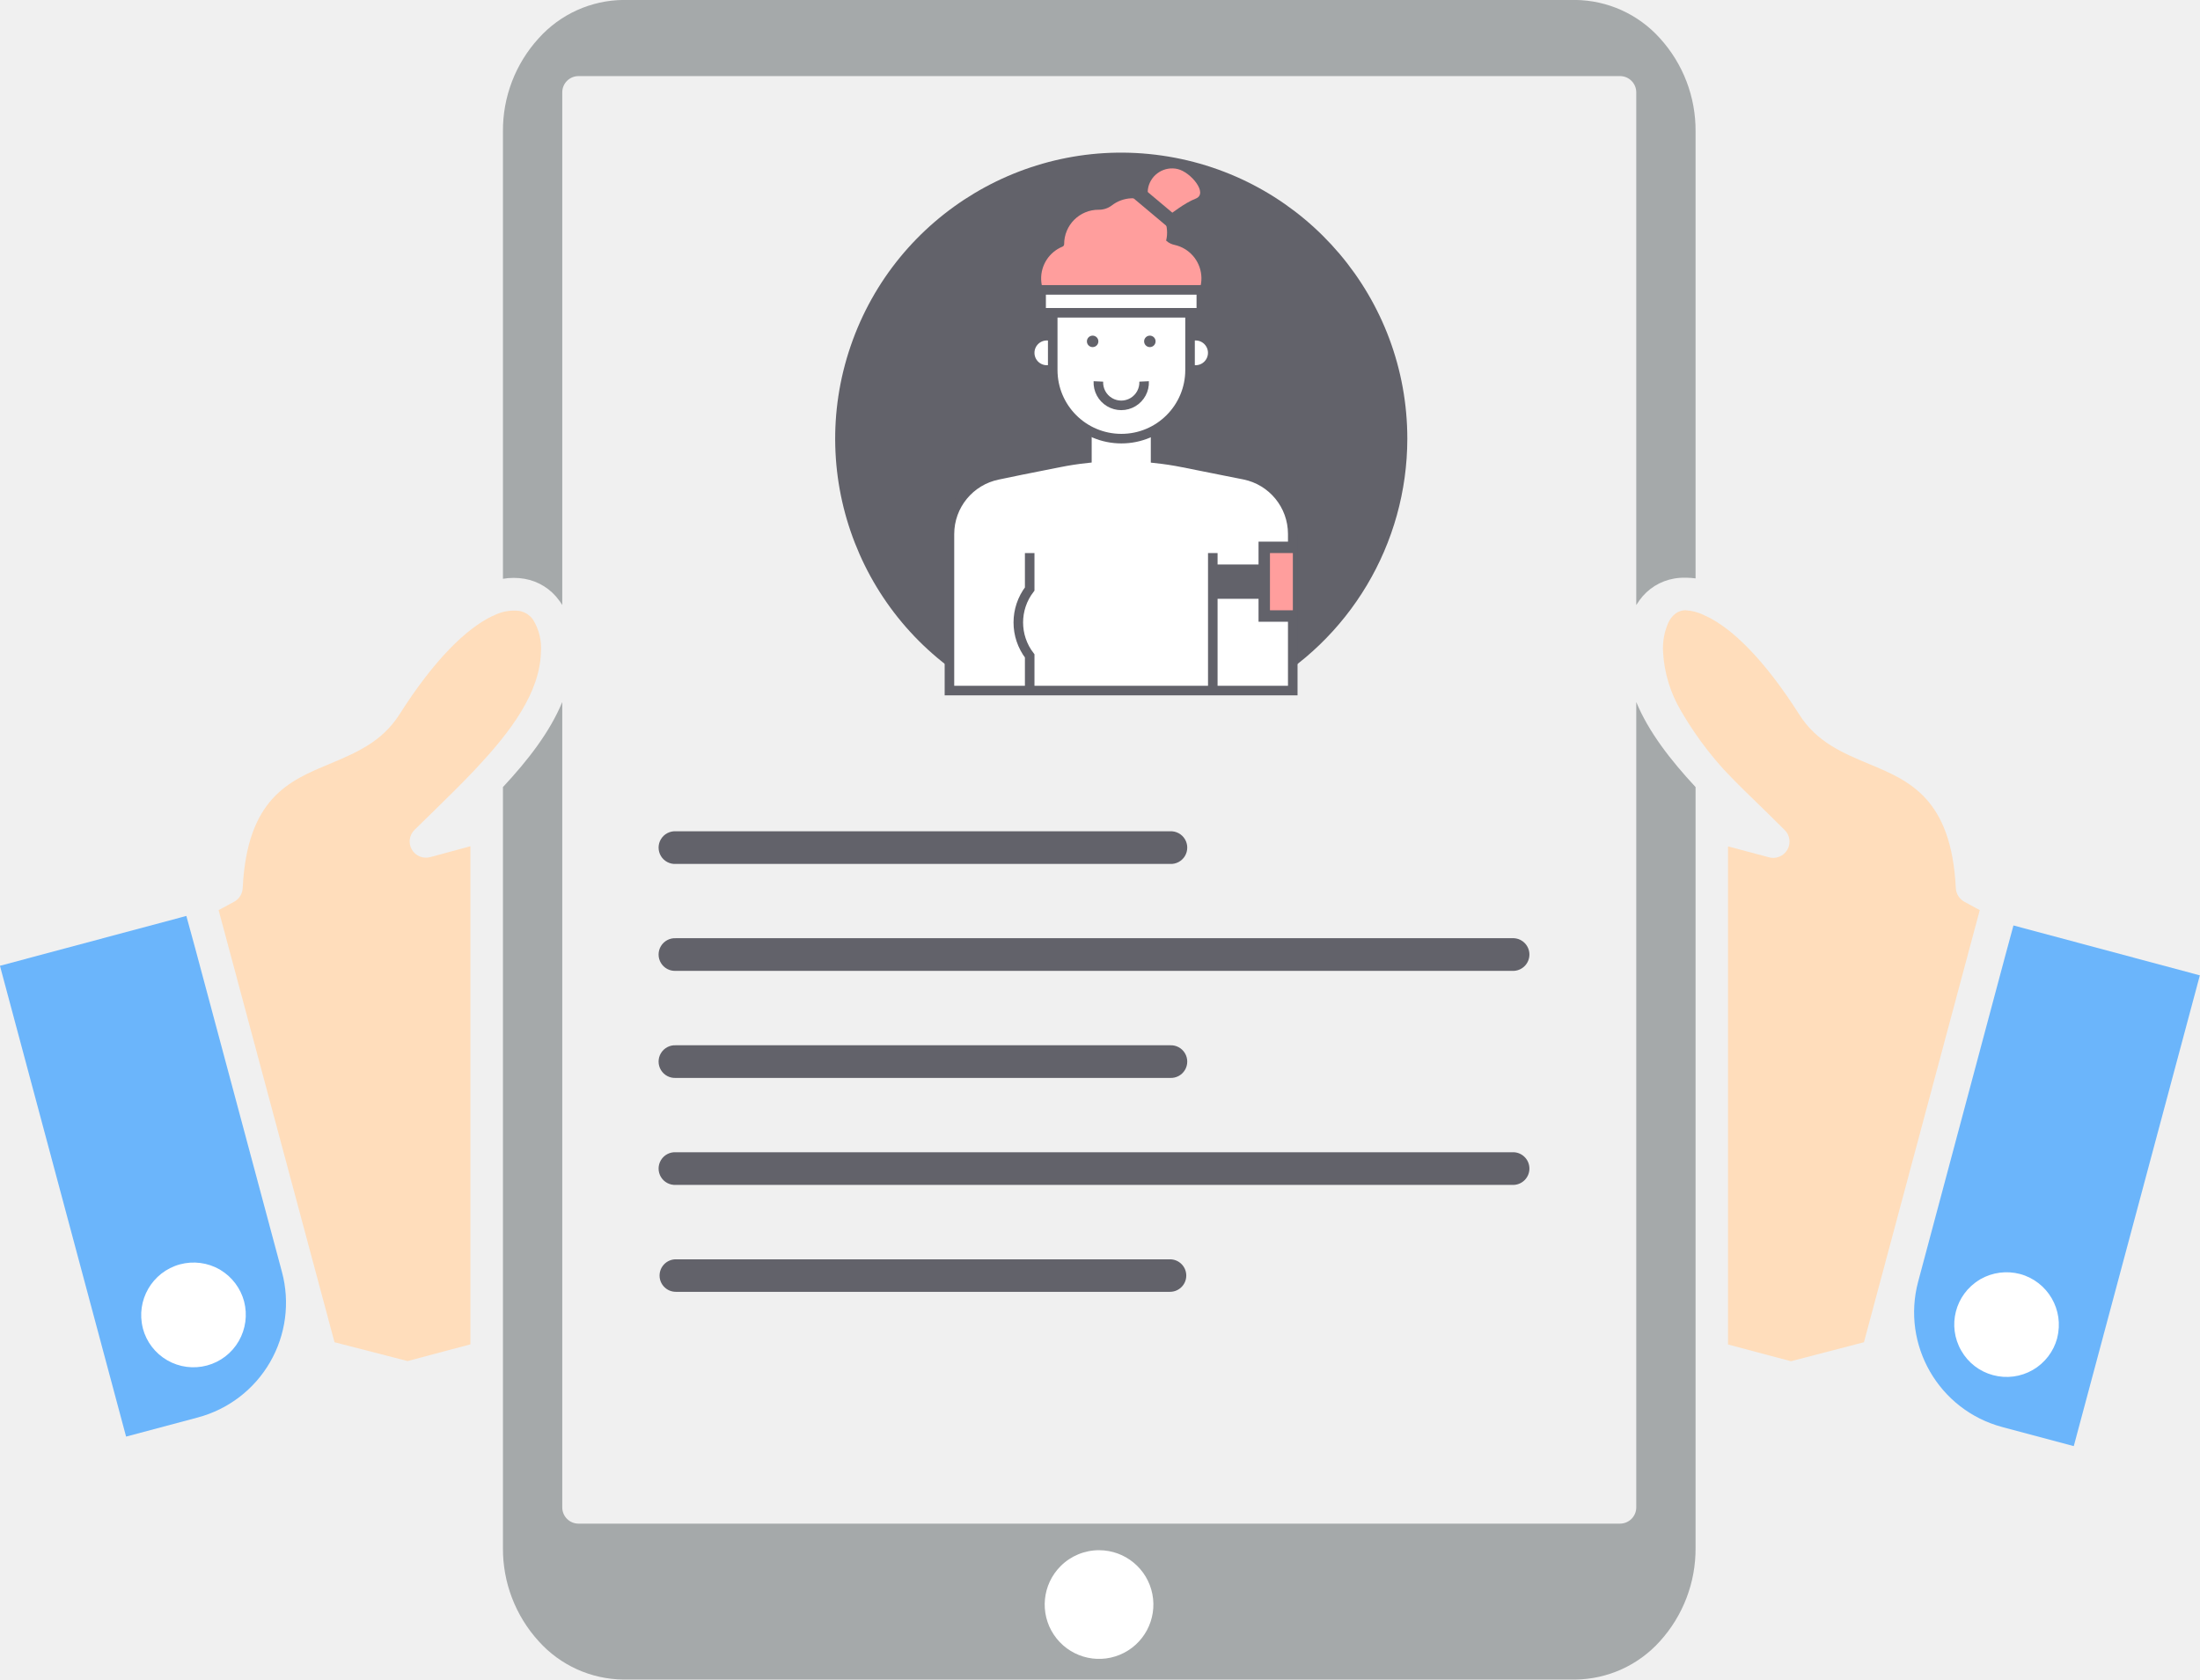
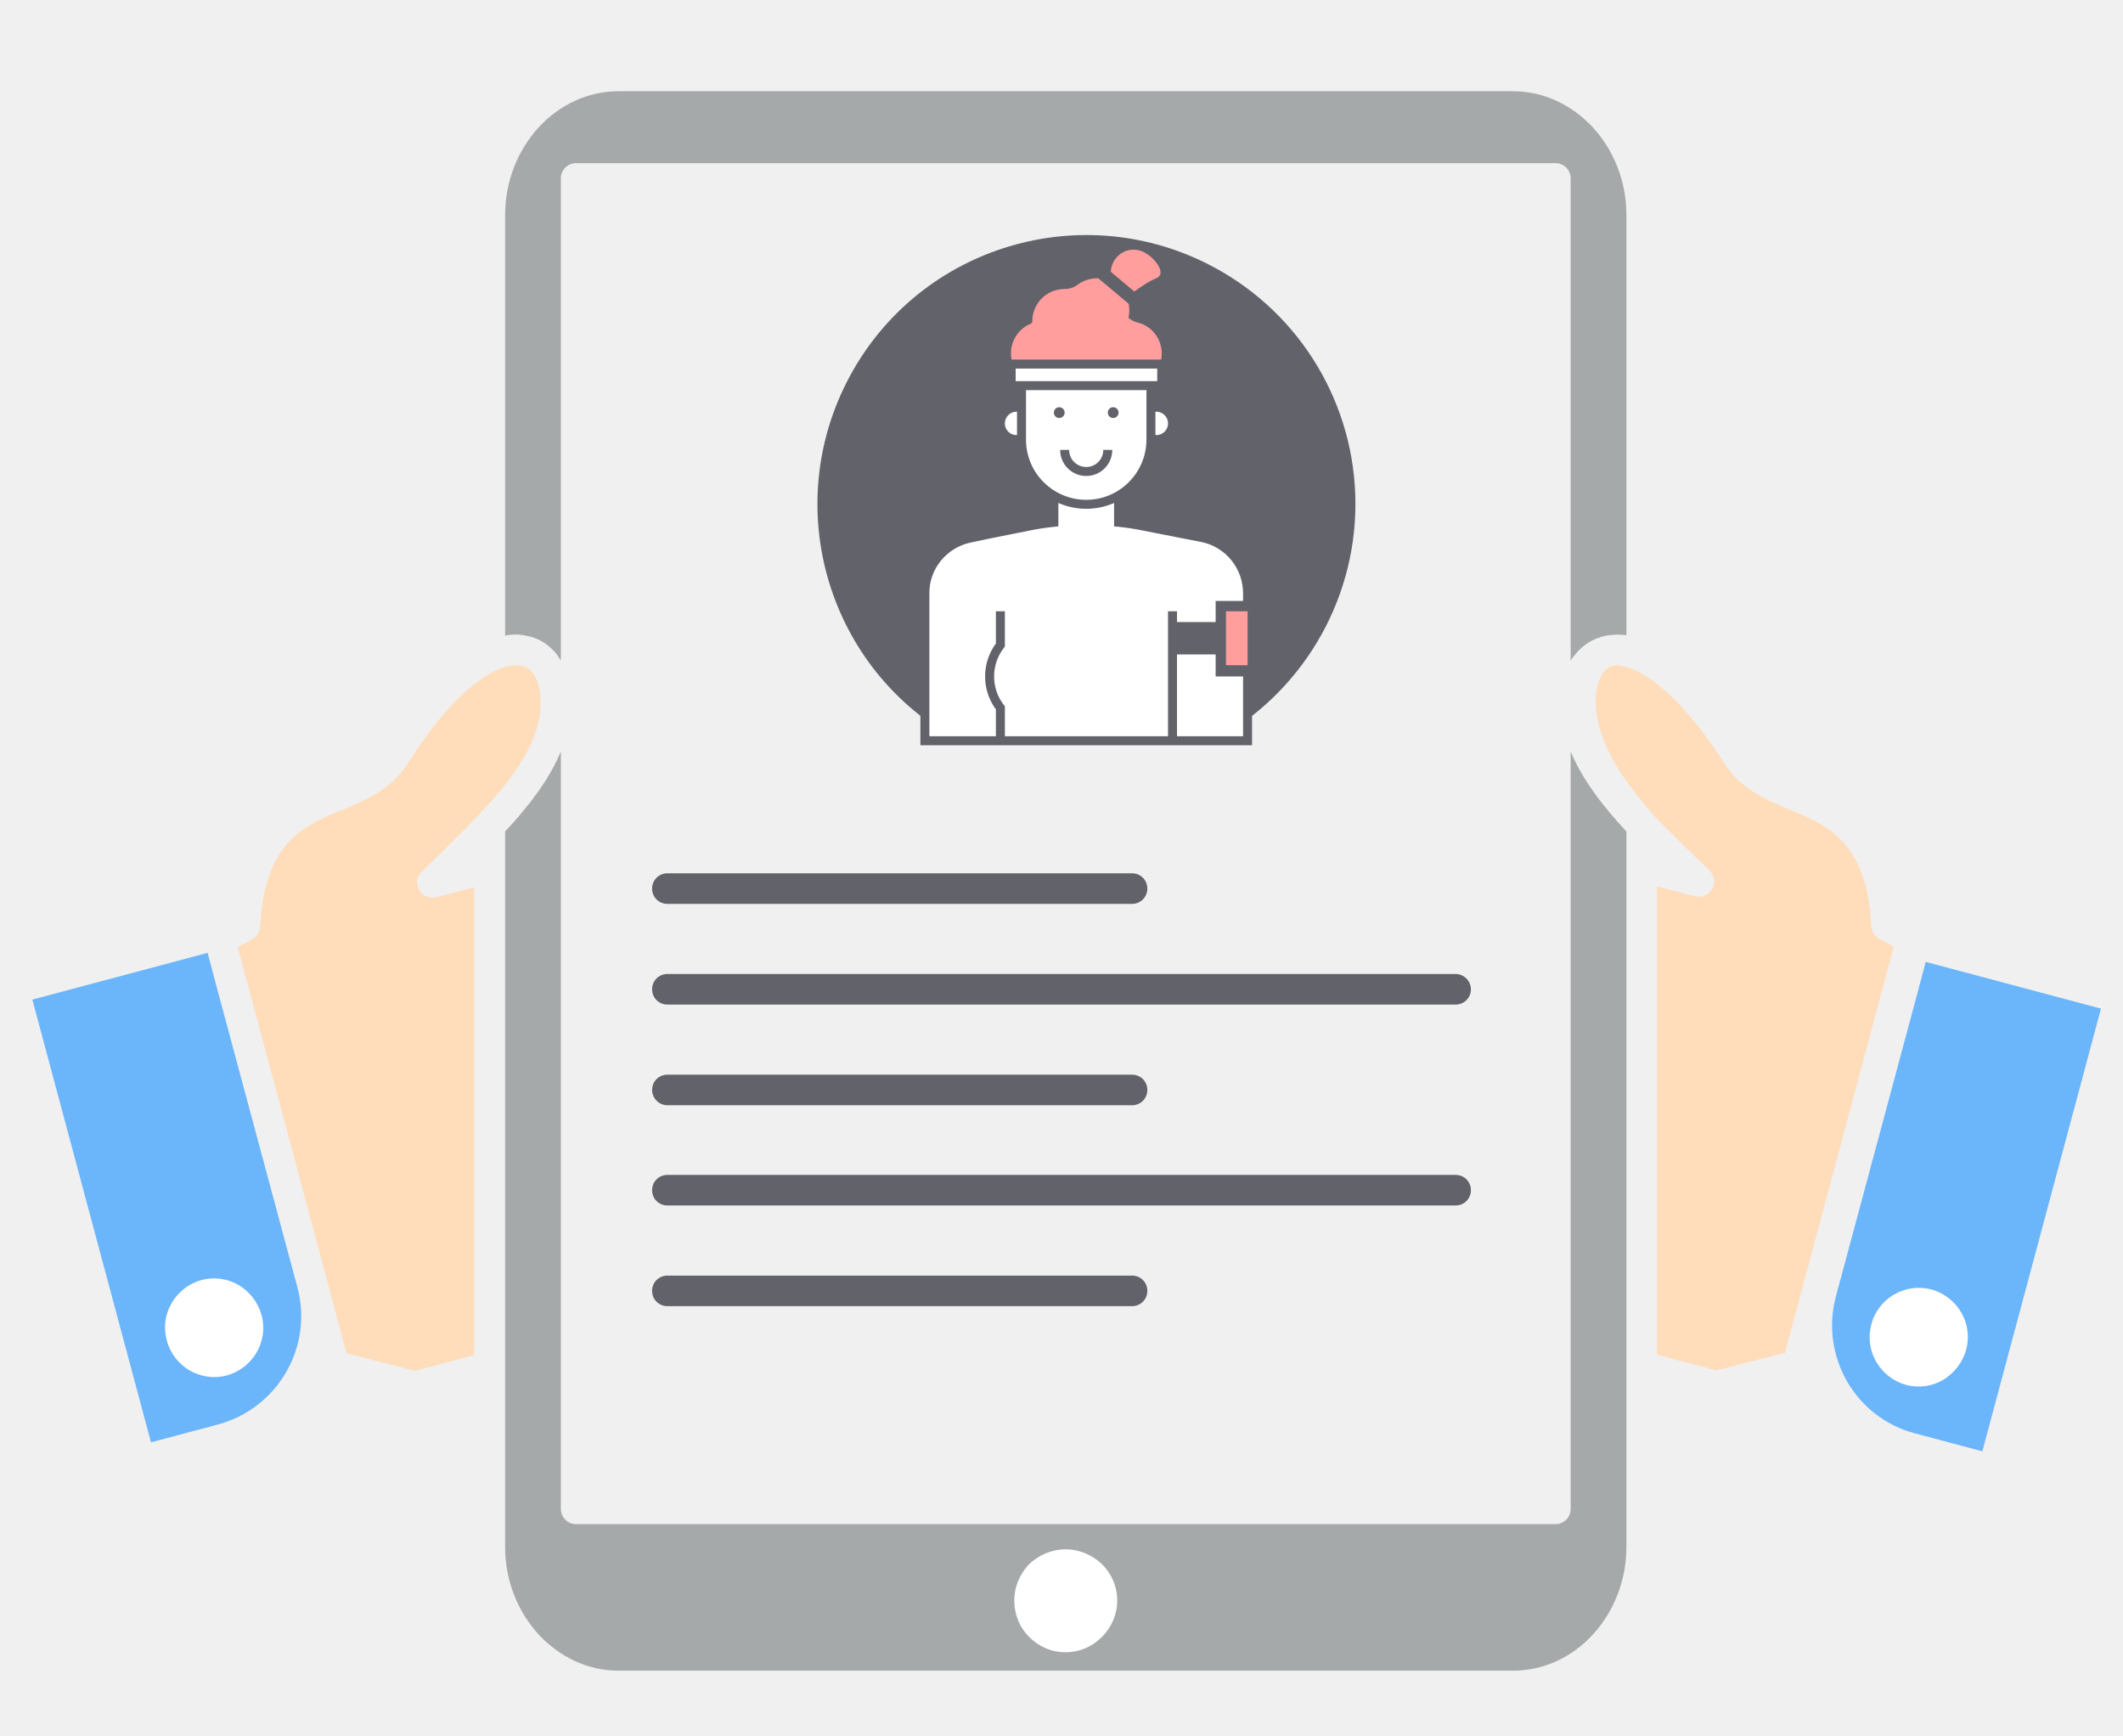
- <svg xmlns="http://www.w3.org/2000/svg" viewBox="0 0 460.3 351.36">
-   <defs>
-     <style>.cls-1,.cls-7{fill:#62626a;}.cls-1,.cls-2,.cls-3,.cls-4,.cls-5,.cls-6{fill-rule:evenodd;}.cls-3{fill:#fdb;}.cls-4{fill:#a5a9aa;}.cls-5{fill:#6bb5fb;}.cls-6,.cls-8{fill:#fff;}.cls-8{stroke:#62626a;stroke-miterlimit:10;stroke-width:2px;}.cls-9{fill:#ff9e9d;}</style>
-   </defs>
-   <g id="Capa_1" data-name="Capa 1">
-     <path class="cls-1" d="M141.41,198.42a3.42,3.42,0,1,1,0-6.83h103.4a3.42,3.42,0,1,1,0,6.83Z" transform="translate(-0.01 -17.67)" />
-     <path class="cls-1" d="M141.41,220.79a3.42,3.42,0,1,1,0-6.83H316.77a3.42,3.42,0,0,1,0,6.83Z" transform="translate(-0.01 -17.67)" />
-     <path class="cls-1" d="M141.41,243.19a3.42,3.42,0,1,1,0-6.83h103.4a3.42,3.42,0,1,1,0,6.83Z" transform="translate(-0.01 -17.67)" />
-     <path class="cls-1" d="M141.41,265.57a3.42,3.42,0,1,1,0-6.83H316.77a3.42,3.42,0,0,1,0,6.83Z" transform="translate(-0.01 -17.67)" />
-     <path class="cls-1" d="M141.41,287.94a3.4,3.4,0,1,1,0-6.8h103.4a3.4,3.4,0,1,1,0,6.8Z" transform="translate(-0.01 -17.67)" />
-     <path class="cls-2" d="M233.24,350.18a4.5,4.5,0,0,0-3.22-1.33,4.54,4.54,0,0,0-4.58,4.58,4.5,4.5,0,0,0,1.33,3.22A4.58,4.58,0,0,0,230,358a4.64,4.64,0,0,0,4.58-4.58A4.58,4.58,0,0,0,233.24,350.18Z" transform="translate(-0.01 -17.67)" />
-     <path class="cls-3" d="M357.08,146.61a2.69,2.69,0,0,1-.59-.27,10.16,10.16,0,0,0-3.88-1,3.7,3.7,0,0,0-1.95.63,5.11,5.11,0,0,0-1.58,1.95,13.32,13.32,0,0,0-1.11,6.24,27.12,27.12,0,0,0,3.75,12.24,72.27,72.27,0,0,0,8.94,12.25c2.8,3,5.83,5.88,8.8,8.77l3.85,3.8A3.41,3.41,0,0,1,370,197l-8.44-2.25q0,52.1,0,104.21l13.16,3.5L390,298.49l24.23-90.41L411,206.33a3.48,3.48,0,0,1-1.78-2.83c-.91-18.8-9.77-22.49-18-25.93-5.64-2.36-11.08-4.61-14.74-10.39C369.07,155.53,362.41,149.17,357.08,146.61Z" transform="translate(-0.01 -17.67)" />
-     <path class="cls-3" d="M103.54,146.34a2.67,2.67,0,0,1-.58.25c-5.33,2.58-12,8.94-19.4,20.59-3.7,5.78-9.11,8-14.77,10.39-8.27,3.44-17.1,7.13-18,25.93A3.45,3.45,0,0,1,49,206.33l-3.25,1.75L70,298.49l15.3,3.94,13.13-3.5V194.72L90,197a3.4,3.4,0,0,1-3.25-5.72l3.86-3.77c2.91-2.86,5.86-5.72,8.63-8.66.09-.11.2-.23.31-.34,7.38-7.82,13.38-15.93,13.63-24.31a11.33,11.33,0,0,0-1.64-6.89,4.5,4.5,0,0,0-2.91-1.83A9.22,9.22,0,0,0,103.54,146.34Z" transform="translate(-0.01 -17.67)" />
-     <path class="cls-4" d="M117.65,144.25V37a3.4,3.4,0,0,1,3.41-3.41H339A3.4,3.4,0,0,1,342.36,37V144.26c.23-.34.45-.67.67-1a11.31,11.31,0,0,1,7.27-4.55,12,12,0,0,1,2.42-.17h.22a14.5,14.5,0,0,1,1.83.14V45.18a28.66,28.66,0,0,0-7.47-19.52,24.16,24.16,0,0,0-17.71-8H130.44a24.12,24.12,0,0,0-17.71,8,28.59,28.59,0,0,0-7.49,19.52v93.58a13.56,13.56,0,0,1,4.49,0,11.31,11.31,0,0,1,7.28,4.55C117.23,143.59,117.45,143.92,117.65,144.25Z" transform="translate(-0.01 -17.67)" />
-     <path class="cls-4" d="M105.24,301.35v40.17a28.69,28.69,0,0,0,7.49,19.54,24.12,24.12,0,0,0,17.71,8H329.59a24.14,24.14,0,0,0,17.71-8,28.77,28.77,0,0,0,7.47-19.54V182.34c-5.22-5.63-9.8-11.49-12.41-17.79v168.5a3.4,3.4,0,0,1-3.41,3.39H121.06a3.4,3.4,0,0,1-3.41-3.39V164.55c-2.61,6.3-7.17,12.16-12.41,17.79v119Z" transform="translate(-0.01 -17.67)" />
-     <path class="cls-5" d="M40.86,216.1,39,209.3,0,219.73l26.39,98.5,15-4A24.84,24.84,0,0,0,59,283.78Z" transform="translate(-0.01 -17.67)" />
-     <path class="cls-2" d="M411,211.73" transform="translate(-0.01 -17.67)" />
-     <path class="cls-6" d="M44.08,294.85a4.22,4.22,0,0,0-1.39-5.6l-.14-.06a4.1,4.1,0,0,0-3-.44l-.11,0a4.19,4.19,0,0,0-2.94,5l0,.08a4.18,4.18,0,0,0,2,2.5,4.08,4.08,0,0,0,3.13.42A4.26,4.26,0,0,0,44.08,294.85Z" transform="translate(-0.01 -17.67)" />
-     <path class="cls-6" d="M230,342a11.37,11.37,0,1,1-8.08,3.33A11.35,11.35,0,0,1,230,342Z" transform="translate(-0.01 -17.67)" />
-     <path id="gordomanga" class="cls-6" d="M51.08,289.94a11.07,11.07,0,0,1-1.11,8.3,10.91,10.91,0,0,1-6.64,5.11A10.94,10.94,0,0,1,29.9,295.6v-.05a11,11,0,0,1,7.74-13.35A11,11,0,0,1,46,283.28l.17.11A11,11,0,0,1,51.08,289.94Z" transform="translate(-0.01 -17.67)" />
-     <path class="cls-5" d="M401.34,285.81a24.85,24.85,0,0,0,17.56,30.41l15,4,26.38-98.49-39-10.44-1.84,6.8Z" transform="translate(-0.01 -17.67)" />
-     <path id="gordomanga-2" data-name="gordomanga" class="cls-6" d="M414.19,285.41l.17-.11a11.06,11.06,0,0,1,8.32-1.08,11,11,0,0,1,7.75,13.35v.06A10.94,10.94,0,0,1,417,305.37a10.86,10.86,0,0,1-6.63-5.1,10.93,10.93,0,0,1,3.83-14.86Z" transform="translate(-0.01 -17.67)" />
-   </g>
-   <g id="Capa_2" data-name="Capa 2">
-     <g id="Layer_2" data-name="Layer 2">
-       <g id="Layer_1-2" data-name="Layer 1-2">
-         <path id="Fondo" class="cls-7" d="M294.46,109.44a59.94,59.94,0,0,1-31.4,52.67H206.15a59.85,59.85,0,1,1,88.31-52.67Z" transform="translate(-0.01 -17.67)" />
-         <path class="cls-8" d="M247.49,114.43c-1.92-.39-3.85-.68-5.79-.89v-8.89H227.34v8.89q-2.91.31-5.79.89l-8,1.59a13,13,0,0,0,12.82,10.53h17a13,13,0,0,0,12.79-10.39Z" transform="translate(-0.01 -17.67)" />
-         <path class="cls-8" d="M260.37,117l-4.13-.82-8.66-1.73c-1.92-.39-3.85-.68-5.79-.89V102.26H227.42v11.28q-2.91.31-5.79.89l-8,1.59-4.82,1a12.64,12.64,0,0,0-10.15,12.39v32.74h71.83V129.37A12.64,12.64,0,0,0,260.37,117Z" transform="translate(-0.01 -17.67)" />
-         <path class="cls-8" d="M215.45,133.38v7.52a11.48,11.48,0,0,0,0,14v7.18" transform="translate(-0.01 -17.67)" />
-         <rect class="cls-7" x="253.74" y="118.1" width="16.76" height="7.18" />
-         <rect class="cls-7" x="263.32" y="113.32" width="7.18" height="16.76" />
-         <path class="cls-8" d="M253.76,133.38v28.73" transform="translate(-0.01 -17.67)" />
-         <circle class="cls-8" cx="250.15" cy="73.82" r="3.59" />
-         <circle class="cls-8" cx="219.03" cy="73.82" r="3.59" />
-         <path class="cls-8" d="M249,80.71V95.08a14.36,14.36,0,0,1-14.37,14.36h0a14.36,14.36,0,0,1-14.36-14.36V80.71" transform="translate(-0.01 -17.67)" />
-         <path class="cls-8" d="M239.39,97.47h0a4.79,4.79,0,1,1-9.57,0" transform="translate(-0.01 -17.67)" />
-         <circle class="cls-7" cx="240.58" cy="71.42" r="1.2" />
-         <circle class="cls-7" cx="228.61" cy="71.42" r="1.2" />
-         <rect class="cls-9" x="265.71" y="115.71" width="4.79" height="11.97" />
-         <path class="cls-9" d="M250.22,59.21c-2.54,1-4.94,3.07-6.16,3.8-2.43,1.45-4.45-3.41-3.8-6.17a5.12,5.12,0,0,1,6.16-3.8C249.17,53.69,252.84,58.14,250.22,59.21Z" transform="translate(-0.01 -17.67)" />
-         <path class="cls-9" d="M244.11,68.11,244,68a7.18,7.18,0,0,0-11.4-7.33,4.45,4.45,0,0,1-2.75.88h0a7.18,7.18,0,0,0-7.19,7.18h0a.56.56,0,0,1-.35.54,7.19,7.19,0,1,0,8.27,11.23,7.14,7.14,0,0,0,5.25-.76,7.27,7.27,0,0,0,3,.94,7.18,7.18,0,1,0,6.94-11.77A3.72,3.72,0,0,1,244.11,68.11Z" transform="translate(-0.01 -17.67)" />
-         <rect class="cls-8" x="217.83" y="60.65" width="33.52" height="4.79" />
-         <rect class="cls-7" x="240.09" y="56.2" width="2.91" height="9.44" transform="translate(39.61 189.13) rotate(-50)" />
+ <svg xmlns="http://www.w3.org/2000/svg" version="1.1" id="Capa_1" x="0px" y="0px" viewBox="0 0 472.4 386.1" style="enable-background:new 0 0 472.4 386.1;" xml:space="preserve">
+   <style type="text/css">
+ 	.st0{fill-rule:evenodd;clip-rule:evenodd;fill:#62626A;}
+ 	.st1{fill-rule:evenodd;clip-rule:evenodd;}
+ 	.st2{fill-rule:evenodd;clip-rule:evenodd;fill:#FFDDBB;}
+ 	.st3{fill-rule:evenodd;clip-rule:evenodd;fill:#A5A9AA;}
+ 	.st4{fill-rule:evenodd;clip-rule:evenodd;fill:#6BB5FB;}
+ 	.st5{fill-rule:evenodd;clip-rule:evenodd;fill:#FFFFFF;}
+ 	.st6{fill:#62626A;}
+ 	.st7{fill:#FFFFFF;stroke:#62626A;stroke-width:2;stroke-miterlimit:10;}
+ 	.st8{fill:#FF9E9D;}
+ </style>
+   <path class="st0" d="M148.5,201.1c-1.9,0-3.4-1.5-3.4-3.4c0-1.9,1.5-3.4,3.4-3.4h103.4c1.9,0,3.4,1.5,3.4,3.4c0,1.9-1.5,3.4-3.4,3.4  H148.5z" />
+   <path class="st0" d="M148.5,223.5c-1.9,0-3.4-1.5-3.4-3.4c0-1.9,1.5-3.4,3.4-3.4h175.4c1.9,0,3.4,1.6,3.4,3.4c0,1.9-1.5,3.4-3.4,3.4  H148.5z" />
+   <path class="st0" d="M148.5,245.9c-1.9,0-3.4-1.6-3.4-3.4c0-1.9,1.5-3.4,3.4-3.4h103.4c1.9,0,3.4,1.5,3.4,3.4c0,1.9-1.5,3.4-3.4,3.4  H148.5z" />
+   <path class="st0" d="M148.5,268.2c-1.9,0-3.4-1.5-3.4-3.4c0-1.9,1.5-3.4,3.4-3.4h175.4c1.9,0,3.4,1.5,3.4,3.4c0,1.9-1.5,3.4-3.4,3.4  H148.5z" />
+   <path class="st0" d="M148.5,290.6c-1.9,0-3.4-1.5-3.4-3.4c0-1.9,1.5-3.4,3.4-3.4h103.4c1.9,0,3.4,1.5,3.4,3.4c0,1.9-1.5,3.4-3.4,3.4  H148.5z" />
+   <path class="st1" d="M240.4,352.8c-0.8-0.8-2-1.3-3.2-1.3c-1.3,0-2.4,0.5-3.2,1.3c-0.8,0.8-1.3,2-1.3,3.2c0,1.2,0.5,2.4,1.3,3.2  c0.8,0.8,2,1.4,3.2,1.4c1.2,0,2.4-0.5,3.2-1.4c0.8-0.8,1.4-2,1.4-3.2C241.7,354.8,241.2,353.7,240.4,352.8z" />
+   <path class="st2" d="M364.2,149.3c-0.2-0.1-0.4-0.2-0.6-0.3c-1.4-0.6-2.7-0.9-3.9-1c-0.7,0-1.4,0.3-1.9,0.6  c-0.6,0.4-1.2,1.1-1.6,1.9c-0.8,1.6-1.2,3.7-1.1,6.2c0.1,4.2,1.6,8.2,3.7,12.2c2.3,4.2,5.5,8.2,8.9,12.2c2.8,3,5.8,5.9,8.8,8.8  l3.9,3.8c1.3,1.3,1.4,3.5,0,4.8c-0.9,0.9-2.1,1.2-3.3,0.9l-8.4-2.2c0,34.7,0,69.5,0,104.2l13.2,3.5l15.3-3.9l24.2-90.4l-3.2-1.7  c-1.1-0.6-1.7-1.7-1.8-2.8c-0.9-18.8-9.8-22.5-18-25.9c-5.6-2.4-11.1-4.6-14.7-10.4C376.2,158.2,369.5,151.8,364.2,149.3z" />
+   <path class="st2" d="M110.7,149c-0.2,0.1-0.4,0.2-0.6,0.3c-5.3,2.6-12,8.9-19.4,20.6c-3.7,5.8-9.1,8-14.8,10.4  c-8.3,3.4-17.1,7.1-18,25.9c-0.1,1.1-0.7,2.2-1.8,2.8l-3.2,1.7l24.2,90.4l15.3,3.9l13.1-3.5V197.4l-8.4,2.2c-1.1,0.3-2.4,0-3.3-0.9  c-1.3-1.3-1.3-3.5,0.1-4.8l3.9-3.8c2.9-2.9,5.9-5.7,8.6-8.7c0.1-0.1,0.2-0.2,0.3-0.3c7.4-7.8,13.4-15.9,13.6-24.3  c0.1-2.9-0.5-5.3-1.6-6.9c-0.7-1-1.7-1.6-2.9-1.8C114.3,147.9,112.6,148.1,110.7,149z" />
+   <path class="st3" d="M124.8,146.9V39.7c0-1.9,1.5-3.4,3.4-3.4h217.9c1.9,0,3.4,1.5,3.4,3.4v107.3c0.2-0.3,0.4-0.7,0.7-1  c1.8-2.4,4.2-4,7.3-4.6c0.8-0.1,1.6-0.2,2.4-0.2h0.1h0h0h0h0.1h0c0.6,0,1.2,0.1,1.8,0.1V47.8c0-7.6-2.9-14.5-7.5-19.5  c-4.6-4.9-10.8-8-17.7-8H137.6c-6.9,0-13.2,3.1-17.7,8c-4.6,5-7.5,11.9-7.5,19.5v93.6c1.6-0.3,3.1-0.3,4.5,0c3,0.5,5.5,2.1,7.3,4.6  C124.3,146.3,124.6,146.6,124.8,146.9z" />
+   <path class="st3" d="M112.4,304L112.4,304v0.2v0.1v39.9c0,7.6,2.9,14.5,7.5,19.5c4.6,4.9,10.8,8,17.7,8h199.1c6.9,0,13.2-3.1,17.7-8  c4.6-5,7.5-11.9,7.5-19.5v-39.9v-0.1V192.9V185c-5.2-5.6-9.8-11.5-12.4-17.8v168.5c0,1.9-1.5,3.4-3.4,3.4H128.2  c-1.9,0-3.4-1.5-3.4-3.4V167.2c-2.6,6.3-7.2,12.2-12.4,17.8v7.9v0.1v0.1L112.4,304L112.4,304z" />
+   <path class="st4" d="M48,218.8l-1.8-6.8l-39,10.4l26.4,98.5l15-4c13.2-3.6,21.1-17.2,17.6-30.4L48,218.8z" />
+   <path class="st1" d="M418.1,214.4" />
+   <path class="st5" d="M51.2,297.5c0.5-0.9,0.7-2.1,0.4-3.2c-0.3-1.1-0.9-1.9-1.8-2.4l-0.1-0.1c-0.9-0.5-2-0.7-3.1-0.4l-0.1,0  c-1.1,0.3-2,1-2.5,1.9c-0.5,0.9-0.7,2-0.4,3.1l0,0.1c0.3,1.1,1,2,1.9,2.5s2,0.7,3.1,0.4C49.8,299.1,50.7,298.4,51.2,297.5z" />
+   <path class="st5" d="M237.1,344.7c3.1,0,6,1.3,8.1,3.3c2.1,2.1,3.4,4.9,3.4,8.1c0,3.1-1.3,6-3.4,8.1c-2.1,2.1-4.9,3.4-8.1,3.4  c-3.2,0-6-1.3-8.1-3.4c-2.1-2.1-3.3-4.9-3.3-8.1c0-3.2,1.3-6,3.3-8.1C231.1,346,234,344.7,237.1,344.7z" />
+   <path id="gordomanga_4_" class="st5" d="M58.2,292.6c0.8,2.9,0.3,5.9-1.1,8.3c-1.4,2.4-3.7,4.3-6.6,5.1c-2.9,0.8-5.9,0.3-8.3-1.1  c-2.4-1.4-4.3-3.7-5.1-6.7v-0.1c-0.8-2.9-0.3-5.8,1.1-8.2c1.4-2.4,3.7-4.3,6.6-5.1s5.9-0.3,8.3,1.1l0.2,0.1  C55.6,287.5,57.4,289.7,58.2,292.6z" />
+   <path class="st4" d="M408.5,288.5c-3.5,13.2,4.3,26.9,17.6,30.4l15,4l26.4-98.5l-39-10.4l-1.8,6.8L408.5,288.5z" />
+   <path id="gordomanga_1_" class="st5" d="M421.3,288.1l0.2-0.1c2.4-1.4,5.4-1.9,8.3-1.1s5.2,2.7,6.6,5.1c1.4,2.4,1.9,5.4,1.1,8.2v0.1  c-0.8,2.9-2.7,5.2-5.1,6.7c-2.4,1.4-5.4,1.9-8.3,1.1c-2.9-0.8-5.2-2.7-6.6-5.1c-1.4-2.4-1.9-5.4-1.1-8.3  C417.1,291.8,419,289.5,421.3,288.1z" />
+   <g id="Capa_2">
+     <g id="Layer_2">
+       <g id="Layer_1-2">
+         <path id="Fondo" class="st6" d="M301.6,112.1c0,22-12.1,42.2-31.4,52.7h-56.9c-29.1-15.7-39.9-52-24.2-81.1s52-39.9,81.1-24.2     C289.5,69.9,301.6,90.1,301.6,112.1z" />
+         <path class="st7" d="M254.6,117.1c-1.9-0.4-3.8-0.7-5.8-0.9v-8.9h-14.4v8.9c-1.9,0.2-3.9,0.5-5.8,0.9l-8,1.6     c1.2,6.1,6.6,10.5,12.8,10.5h17c6.2,0,11.5-4.3,12.8-10.4L254.6,117.1z" />
+         <path class="st7" d="M267.5,119.6l-4.1-0.8l-8.7-1.7c-1.9-0.4-3.8-0.7-5.8-0.9v-11.3h-14.4v11.3c-1.9,0.2-3.9,0.5-5.8,0.9l-8,1.6     l-4.8,1c-5.9,1.2-10.2,6.4-10.1,12.4v32.7h71.8V132C277.6,126,273.4,120.8,267.5,119.6z" />
+         <path class="st7" d="M222.6,136v7.5c-3.2,4.1-3.2,9.9,0,14v7.2" />
+         <rect x="260.9" y="138.4" class="st6" width="16.8" height="7.2" />
+         <rect x="270.5" y="133.7" class="st6" width="7.2" height="16.8" />
+         <path class="st7" d="M260.9,136v7.5v14v7.2" />
+         <circle class="st7" cx="257.3" cy="94.2" r="3.6" />
+         <circle class="st7" cx="226.2" cy="94.2" r="3.6" />
+         <path class="st7" d="M256.1,83.4v14.4c0,7.9-6.4,14.4-14.4,14.4l0,0c-7.9,0-14.4-6.4-14.4-14.4V83.4" />
+         <path class="st7" d="M246.5,100.1L246.5,100.1c0,2.6-2.1,4.8-4.8,4.8c-2.6,0-4.8-2.1-4.8-4.8" />
+         <circle class="st6" cx="247.7" cy="91.8" r="1.2" />
+         <circle class="st6" cx="235.7" cy="91.8" r="1.2" />
+         <rect x="272.8" y="136" class="st8" width="4.8" height="12" />
+         <path class="st8" d="M257.3,61.9c-2.5,1-4.9,3.1-6.2,3.8c-2.4,1.5-4.5-3.4-3.8-6.2c0.7-2.8,3.4-4.5,6.2-3.8     C256.3,56.4,260,60.8,257.3,61.9z" />
+         <path class="st8" d="M251.2,70.8l-0.1-0.1c0.9-3.9-1.5-7.7-5.3-8.6c-2.1-0.5-4.4,0-6.1,1.3c-0.8,0.6-1.8,0.9-2.8,0.9h0     c-4,0-7.2,3.2-7.2,7.2l0,0c0,0.2-0.1,0.4-0.3,0.5c-3.7,1.5-5.4,5.7-3.9,9.4c1.5,3.7,5.7,5.4,9.4,3.9c1.1-0.4,2-1.1,2.8-2     c1.8,0.4,3.7,0.2,5.3-0.8c0.9,0.5,1.9,0.9,3,0.9c2.6,3,7.2,3.2,10.1,0.6c3-2.6,3.2-7.2,0.6-10.1c-1-1.1-2.3-1.9-3.8-2.2     C252.3,71.5,251.7,71.2,251.2,70.8z" />
+         <rect x="225" y="81" class="st7" width="33.5" height="4.8" />
+         <rect x="247.2" y="58.9" transform="matrix(0.6428 -0.766 0.766 0.6428 40.1182 213.2004)" class="st6" width="2.9" height="9.4" />
      </g>
    </g>
  </g>
</svg>
